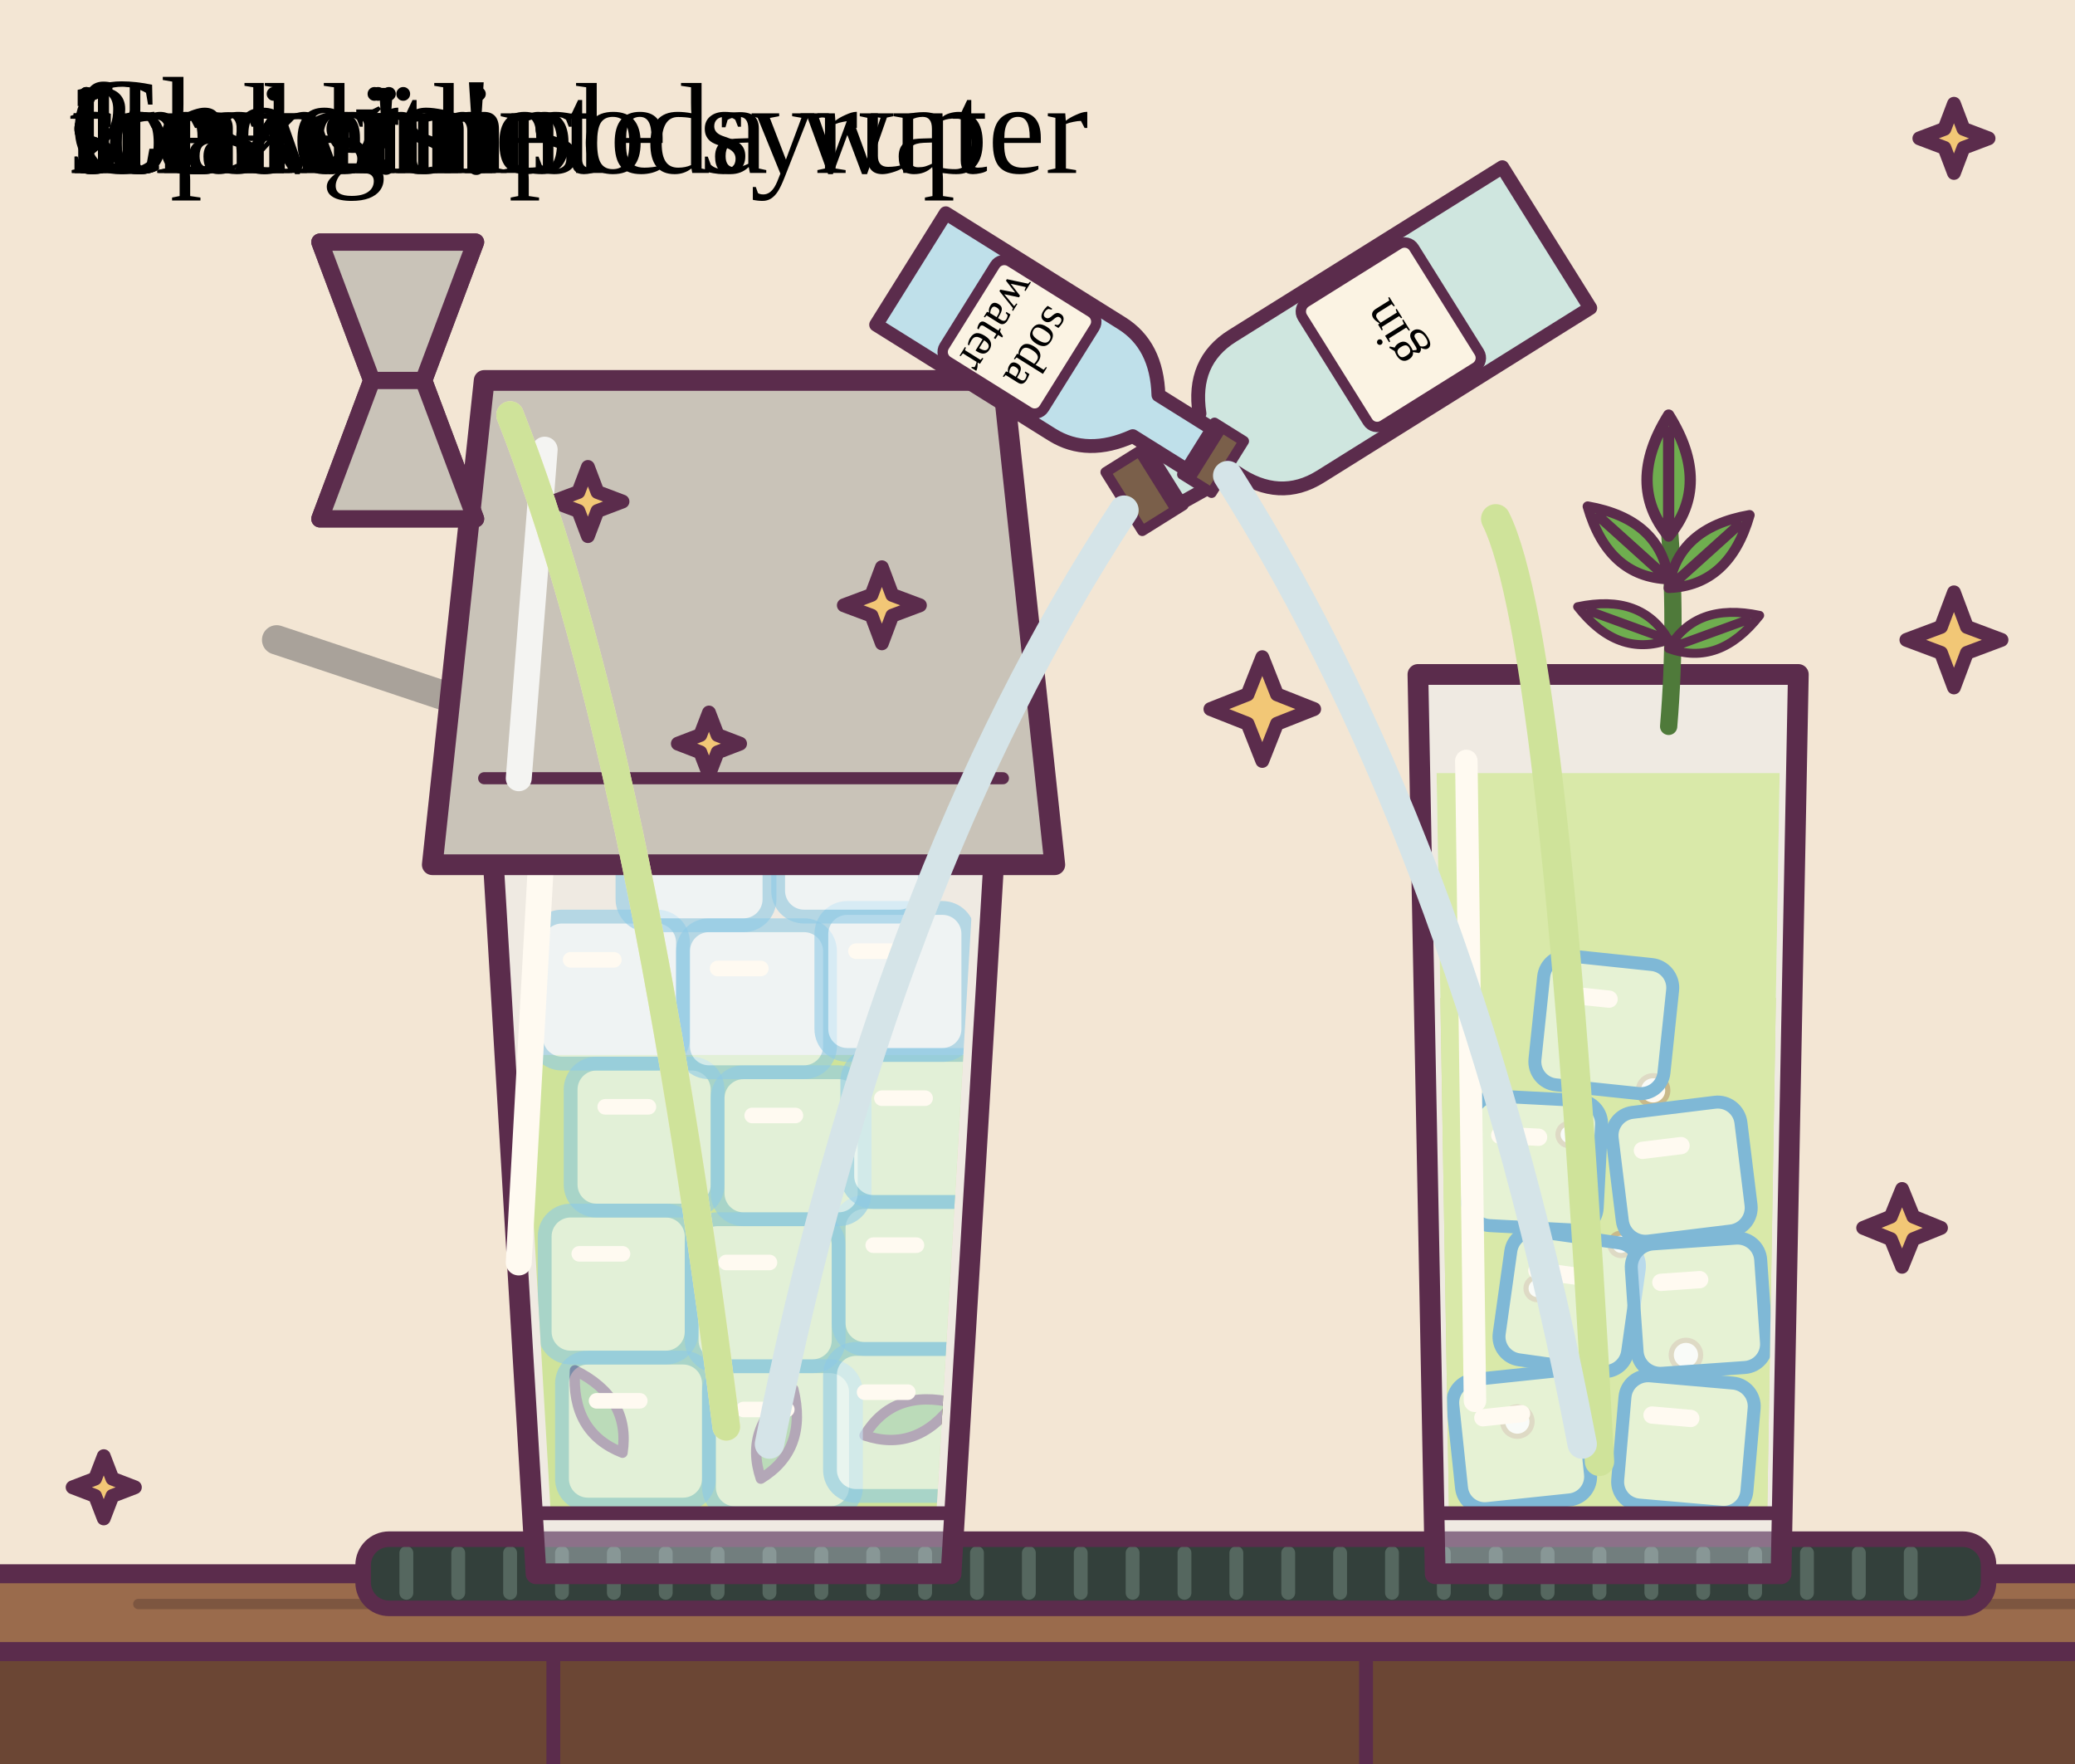
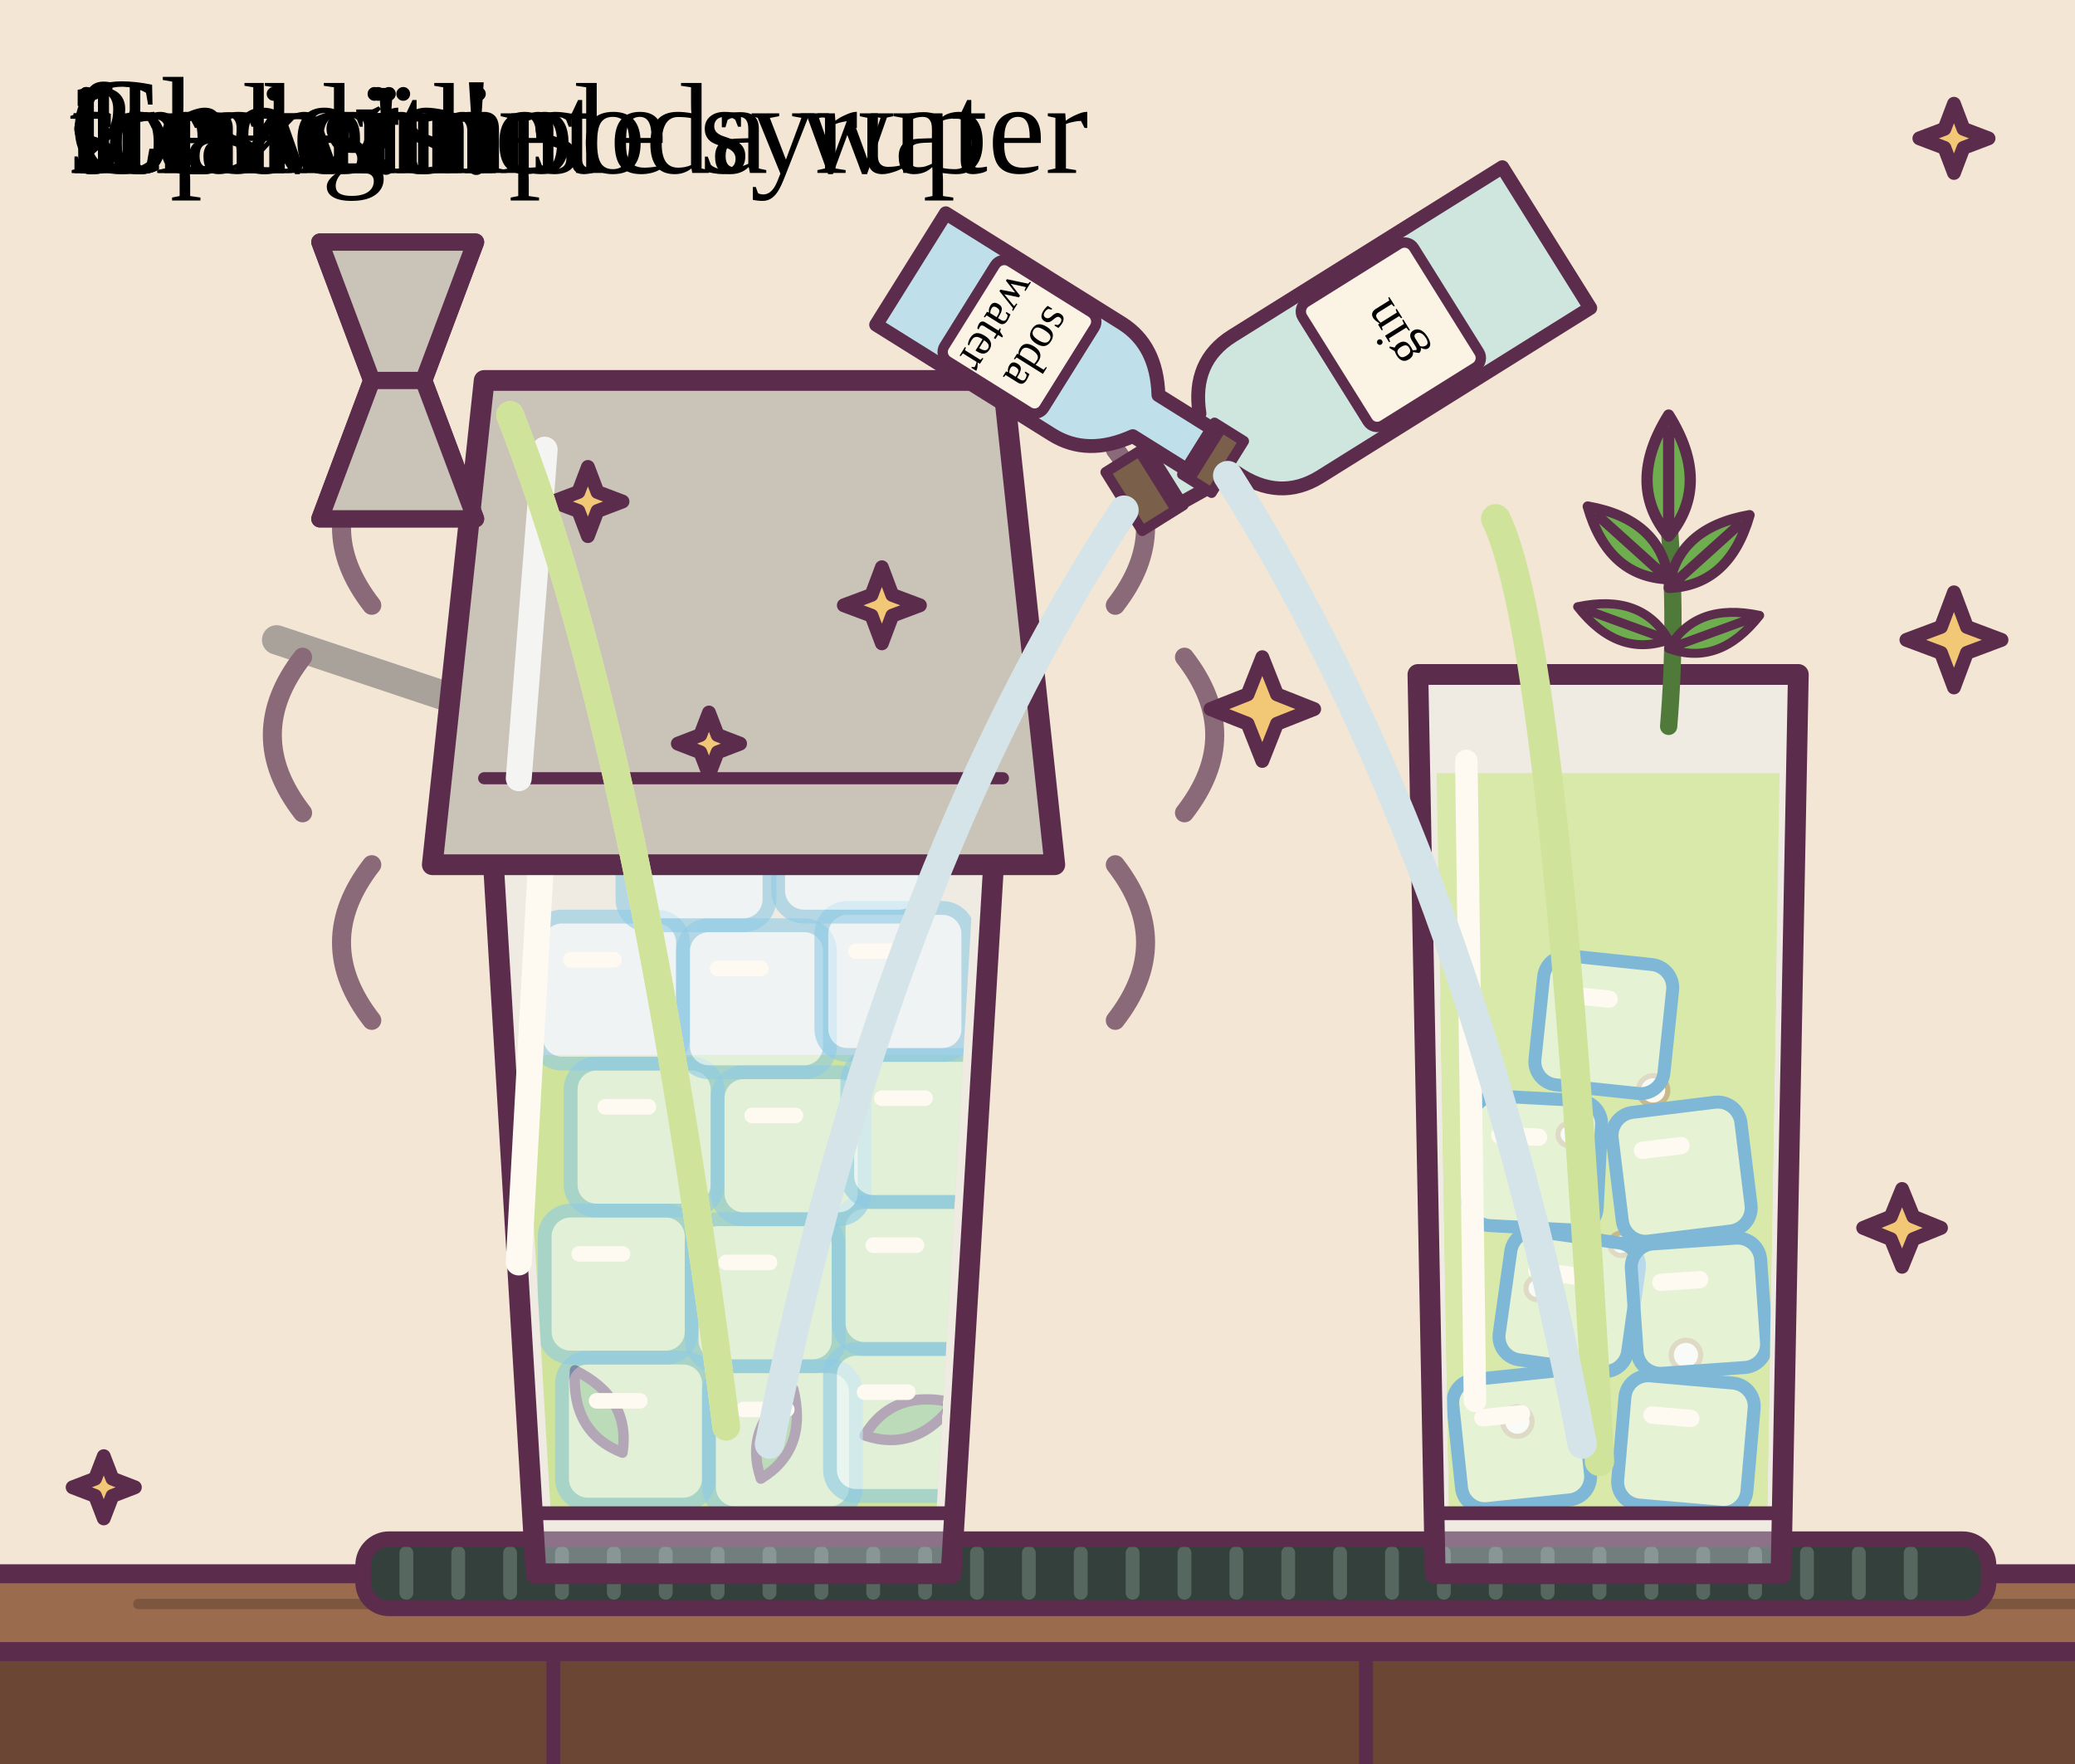
<svg viewBox="0 0 240 204" role="img" aria-label="How to make a Southside Fizz, step by step: Combine ingredients. Add the gin, simple syrup, lime juice and mint leaves to your shaker. Shake. Add ice and shake hard. It wakes up the mint. Strain over ice. Strain into a highball glass full of fresh ice. Top with soda water. Garnish. A sprig of mint. Cheers!">
  <g transform="translate(-104 -14)">
    <g filter="url(#wash)">
      <rect x="0" y="0" width="400" height="236" fill="#f3e6d4" />
    </g>
    <rect x="0" y="196" width="400" height="40" fill="#6e4b39" />
    <g filter="url(#wash)">
      <rect x="0" y="196" width="400" height="9" fill="#9a6b4c" />
      <rect x="0" y="205" width="400" height="31" fill="#6b4634" />
    </g>
    <g filter="url(#crayon)" fill="none" stroke="#5b2c4c" stroke-width="2.2" stroke-linecap="round" stroke-linejoin="round">
      <path d="M0 196 H400 M0 205 H400" />
      <path d="M64 205 V236" stroke-width="1.6" />
      <path d="M168 205 V236" stroke-width="1.6" />
      <path d="M262 205 V236" stroke-width="1.6" />
      <path d="M352 205 V236" stroke-width="1.6" />
      <path d="M22 199.5 h38" stroke="#7d5640" stroke-width="1.2" />
      <path d="M120 199.5 h54" stroke="#7d5640" stroke-width="1.2" />
      <path d="M230 199.5 h30" stroke="#7d5640" stroke-width="1.2" />
      <path d="M300 199.5 h46" stroke="#7d5640" stroke-width="1.2" />
    </g>
    <rect x="146" y="192" width="188" height="8" rx="3" fill="#33403b" />
    <path d="M151 193.6 v4.6" stroke="#55675f" stroke-width="1.6" stroke-linecap="round" />
    <path d="M157 193.6 v4.6" stroke="#55675f" stroke-width="1.6" stroke-linecap="round" />
    <path d="M163 193.6 v4.6" stroke="#55675f" stroke-width="1.6" stroke-linecap="round" />
    <path d="M169 193.6 v4.6" stroke="#55675f" stroke-width="1.6" stroke-linecap="round" />
    <path d="M175 193.6 v4.6" stroke="#55675f" stroke-width="1.6" stroke-linecap="round" />
    <path d="M181 193.6 v4.6" stroke="#55675f" stroke-width="1.6" stroke-linecap="round" />
    <path d="M187 193.6 v4.6" stroke="#55675f" stroke-width="1.6" stroke-linecap="round" />
    <path d="M193 193.6 v4.6" stroke="#55675f" stroke-width="1.6" stroke-linecap="round" />
    <path d="M199 193.6 v4.6" stroke="#55675f" stroke-width="1.6" stroke-linecap="round" />
    <path d="M205 193.6 v4.6" stroke="#55675f" stroke-width="1.6" stroke-linecap="round" />
    <path d="M211 193.6 v4.6" stroke="#55675f" stroke-width="1.6" stroke-linecap="round" />
    <path d="M217 193.6 v4.6" stroke="#55675f" stroke-width="1.6" stroke-linecap="round" />
    <path d="M223 193.6 v4.6" stroke="#55675f" stroke-width="1.6" stroke-linecap="round" />
    <path d="M229 193.6 v4.6" stroke="#55675f" stroke-width="1.6" stroke-linecap="round" />
    <path d="M235 193.6 v4.6" stroke="#55675f" stroke-width="1.6" stroke-linecap="round" />
    <path d="M241 193.6 v4.6" stroke="#55675f" stroke-width="1.6" stroke-linecap="round" />
    <path d="M247 193.6 v4.6" stroke="#55675f" stroke-width="1.6" stroke-linecap="round" />
    <path d="M253 193.6 v4.6" stroke="#55675f" stroke-width="1.6" stroke-linecap="round" />
    <path d="M259 193.6 v4.6" stroke="#55675f" stroke-width="1.6" stroke-linecap="round" />
    <path d="M265 193.6 v4.6" stroke="#55675f" stroke-width="1.6" stroke-linecap="round" />
    <path d="M271 193.6 v4.6" stroke="#55675f" stroke-width="1.6" stroke-linecap="round" />
    <path d="M277 193.6 v4.6" stroke="#55675f" stroke-width="1.6" stroke-linecap="round" />
    <path d="M283 193.6 v4.6" stroke="#55675f" stroke-width="1.6" stroke-linecap="round" />
    <path d="M289 193.6 v4.6" stroke="#55675f" stroke-width="1.6" stroke-linecap="round" />
    <path d="M295 193.6 v4.6" stroke="#55675f" stroke-width="1.6" stroke-linecap="round" />
    <path d="M301 193.6 v4.6" stroke="#55675f" stroke-width="1.6" stroke-linecap="round" />
    <path d="M307 193.6 v4.6" stroke="#55675f" stroke-width="1.6" stroke-linecap="round" />
    <path d="M313 193.6 v4.6" stroke="#55675f" stroke-width="1.6" stroke-linecap="round" />
    <path d="M319 193.6 v4.6" stroke="#55675f" stroke-width="1.6" stroke-linecap="round" />
    <path d="M325 193.6 v4.6" stroke="#55675f" stroke-width="1.6" stroke-linecap="round" />
    <g filter="url(#crayon)" fill="none" stroke="#5b2c4c" stroke-width="2.6" stroke-linecap="round" stroke-linejoin="round">
      <rect x="146" y="192" width="188" height="8" rx="3" stroke-width="1.8" />
    </g>
    <g class="twinkle d2" style="transform-origin:330px 30px">
      <path d="M330 26 L331.1 28.9 L334 30 L331.1 31.1 L330 34 L328.9 31.1 L326 30 L328.9 28.9Z" fill="#f2c776" stroke="#5b2c4c" stroke-width="1.6" stroke-linejoin="round" />
    </g>
    <g class="twinkle d3" style="transform-origin:116px 186px">
      <path d="M116 182.4 L117 185 L119.6 186 L117 187 L116 189.6 L115 187 L112.4 186 L115 185Z" fill="#f2c776" stroke="#5b2c4c" stroke-width="1.6" stroke-linejoin="round" />
    </g>
-     <g class="mix39">
-       <g class="tip38" style="transform-origin:220px 96px">
-         <g class="shk37" style="transform-origin:190px 116px">
+     <g class="mix40">
+       <g class="tip39" style="transform-origin:220px 96px">
+         <g class="shk38" style="transform-origin:190px 116px">
          <g filter="url(#wash)">
            <path d="M160 96 L220 96 L214 196 L166 196Z" fill="#e7f1fb" opacity=".35" />
          </g>
          <clipPath id="southside-fizz-mx">
            <path d="M162.4 99 L217.6 99 L212.3 189 L167.7 189Z" />
          </clipPath>
          <g clip-path="url(#southside-fizz-mx)">
            <g filter="url(#wash)">
              <g class="ml13" style="transform-origin:190px 190px">
                <rect x="158" y="169.5" width="64" height="20.5" fill="#d5e4e8" />
              </g>
              <g class="ml14" style="transform-origin:190px 170px">
                <rect x="158" y="159.5" width="64" height="10.5" fill="#f3e9c4" />
              </g>
              <g class="ml15" style="transform-origin:190px 160px">
                <rect x="158" y="149.5" width="64" height="10.5" fill="#cfe39a" />
              </g>
              <g class="mixed16" style="transform-origin:190px 190px">
                <rect x="158" y="136" width="64" height="54" fill="#cfe39a" />
              </g>
            </g>
            <g class="leaf17">
              <g transform="translate(176 182) rotate(-30)">
                <g filter="url(#wash)">
                  <path d="M0 0 Q4 -5 0 -11 Q-4 -5 0 0Z" fill="#6fae4f" />
                </g>
                <g filter="url(#crayon)" fill="none" stroke="#5b2c4c" stroke-width="2.6" stroke-linecap="round" stroke-linejoin="round">
                  <path d="M0 0 Q4 -5 0 -11 Q-4 -5 0 0Z" stroke-width="1.2" />
                </g>
              </g>
            </g>
            <g class="leaf18">
              <g transform="translate(192 185) rotate(20)">
                <g filter="url(#wash)">
                  <path d="M0 0 Q4 -5 0 -11 Q-4 -5 0 0Z" fill="#6fae4f" />
                </g>
                <g filter="url(#crayon)" fill="none" stroke="#5b2c4c" stroke-width="2.6" stroke-linecap="round" stroke-linejoin="round">
                  <path d="M0 0 Q4 -5 0 -11 Q-4 -5 0 0Z" stroke-width="1.2" />
                </g>
              </g>
            </g>
            <g class="leaf19">
              <g transform="translate(204 180) rotate(70)">
                <g filter="url(#wash)">
                  <path d="M0 0 Q4 -5 0 -11 Q-4 -5 0 0Z" fill="#6fae4f" />
                </g>
                <g filter="url(#crayon)" fill="none" stroke="#5b2c4c" stroke-width="2.6" stroke-linecap="round" stroke-linejoin="round">
                  <path d="M0 0 Q4 -5 0 -11 Q-4 -5 0 0Z" stroke-width="1.2" />
                </g>
              </g>
            </g>
            <g class="mice20" style="transform-origin:177.5px 179.5px">
              <rect x="169" y="171" width="17" height="17" rx="3" fill="#eef8ff" opacity=".6" stroke="#8ecae6" stroke-width="1.6" />
              <path d="M173 176 h5" stroke="#fffaf1" stroke-width="1.8" stroke-linecap="round" />
            </g>
            <g class="mice21" style="transform-origin:194.5px 180.5px">
              <rect x="186" y="172" width="17" height="17" rx="3" fill="#eef8ff" opacity=".6" stroke="#8ecae6" stroke-width="1.6" />
              <path d="M190 177 h5" stroke="#fffaf1" stroke-width="1.8" stroke-linecap="round" />
            </g>
            <g class="mice22" style="transform-origin:208.5px 178.5px">
              <rect x="200" y="170" width="17" height="17" rx="3" fill="#eef8ff" opacity=".6" stroke="#8ecae6" stroke-width="1.6" />
              <path d="M204 175 h5" stroke="#fffaf1" stroke-width="1.8" stroke-linecap="round" />
            </g>
            <g class="mice23" style="transform-origin:175.5px 162.5px">
              <rect x="167" y="154" width="17" height="17" rx="3" fill="#eef8ff" opacity=".6" stroke="#8ecae6" stroke-width="1.6" />
              <path d="M171 159 h5" stroke="#fffaf1" stroke-width="1.8" stroke-linecap="round" />
            </g>
            <g class="mice24" style="transform-origin:192.5px 163.5px">
              <rect x="184" y="155" width="17" height="17" rx="3" fill="#eef8ff" opacity=".6" stroke="#8ecae6" stroke-width="1.6" />
              <path d="M188 160 h5" stroke="#fffaf1" stroke-width="1.8" stroke-linecap="round" />
            </g>
            <g class="mice25" style="transform-origin:209.5px 161.5px">
              <rect x="201" y="153" width="17" height="17" rx="3" fill="#eef8ff" opacity=".6" stroke="#8ecae6" stroke-width="1.6" />
              <path d="M205 158 h5" stroke="#fffaf1" stroke-width="1.8" stroke-linecap="round" />
            </g>
            <g class="mice26" style="transform-origin:178.5px 145.5px">
              <rect x="170" y="137" width="17" height="17" rx="3" fill="#eef8ff" opacity=".6" stroke="#8ecae6" stroke-width="1.6" />
              <path d="M174 142 h5" stroke="#fffaf1" stroke-width="1.8" stroke-linecap="round" />
            </g>
            <g class="mice27" style="transform-origin:195.5px 146.5px">
              <rect x="187" y="138" width="17" height="17" rx="3" fill="#eef8ff" opacity=".6" stroke="#8ecae6" stroke-width="1.6" />
              <path d="M191 143 h5" stroke="#fffaf1" stroke-width="1.8" stroke-linecap="round" />
            </g>
            <g class="mice28" style="transform-origin:210.5px 144.5px">
              <rect x="202" y="136" width="17" height="17" rx="3" fill="#eef8ff" opacity=".6" stroke="#8ecae6" stroke-width="1.6" />
              <path d="M206 141 h5" stroke="#fffaf1" stroke-width="1.8" stroke-linecap="round" />
            </g>
            <g class="mice29" style="transform-origin:174.5px 128.5px">
              <rect x="166" y="120" width="17" height="17" rx="3" fill="#eef8ff" opacity=".6" stroke="#8ecae6" stroke-width="1.6" />
              <path d="M170 125 h5" stroke="#fffaf1" stroke-width="1.8" stroke-linecap="round" />
            </g>
            <g class="mice30" style="transform-origin:191.5px 129.5px">
              <rect x="183" y="121" width="17" height="17" rx="3" fill="#eef8ff" opacity=".6" stroke="#8ecae6" stroke-width="1.6" />
              <path d="M187 126 h5" stroke="#fffaf1" stroke-width="1.8" stroke-linecap="round" />
            </g>
            <g class="mice31" style="transform-origin:207.5px 127.5px">
              <rect x="199" y="119" width="17" height="17" rx="3" fill="#eef8ff" opacity=".6" stroke="#8ecae6" stroke-width="1.6" />
              <path d="M203 124 h5" stroke="#fffaf1" stroke-width="1.8" stroke-linecap="round" />
            </g>
            <g class="mice32" style="transform-origin:184.5px 112.5px">
              <rect x="176" y="104" width="17" height="17" rx="3" fill="#eef8ff" opacity=".6" stroke="#8ecae6" stroke-width="1.6" />
              <path d="M180 109 h5" stroke="#fffaf1" stroke-width="1.8" stroke-linecap="round" />
            </g>
            <g class="mice33" style="transform-origin:202.5px 111.5px">
              <rect x="194" y="103" width="17" height="17" rx="3" fill="#eef8ff" opacity=".6" stroke="#8ecae6" stroke-width="1.6" />
              <path d="M198 108 h5" stroke="#fffaf1" stroke-width="1.8" stroke-linecap="round" />
            </g>
          </g>
          <g filter="url(#crayon)" fill="none" stroke="#5b2c4c" stroke-width="2.6" stroke-linecap="round" stroke-linejoin="round">
            <path d="M160 96 L220 96 L214 196 L166 196Z" stroke-width="2.4" />
            <path d="M166 189 H214" stroke-width="1.6" />
            <path d="M167 106 L164 160" stroke="#fffaf1" stroke-width="3" />
          </g>
          <g class="strainer34">
            <g filter="url(#crayon)" fill="none" stroke="#5b2c4c" stroke-width="2.6" stroke-linecap="round" stroke-linejoin="round">
              <path d="M160 96 H220" stroke="#a9a29a" stroke-width="3.4" />
              <path d="M162 100 q3 3.4 6 0 q3 3.4 6 0 q3 3.4 6 0 q3 3.4 6 0 q3 3.4 6 0 q3 3.4 6 0 q3 3.4 6 0 q3 3.4 6 0 q3 3.4 6 0 q3 3.4 6 0" stroke="#8a8f96" stroke-width="1.5" />
              <path d="M160 96 L136 88" stroke="#a9a29a" stroke-width="3.4" />
            </g>
          </g>
-           <g class="tin36">
+           <g class="tin37">
            <g filter="url(#wash)">
              <path d="M154 114 L226 114 L220 58 L160 58Z" fill="#c9c3b8" />
            </g>
            <g filter="url(#crayon)" fill="none" stroke="#5b2c4c" stroke-width="2.6" stroke-linecap="round" stroke-linejoin="round">
              <path d="M154 114 L226 114 L220 58 L160 58Z" stroke-width="2.4" />
              <path d="M160 104 H220" stroke-width="1.4" />
              <path d="M167 66 L164 104" stroke="#f4f4f2" stroke-width="3" />
            </g>
-             <g class="frost35">
+             <g class="frost36">
              <g class="twinkle" style="transform-origin:172px 72px">
                <path d="M172 68 L173.1 70.9 L176 72 L173.1 73.1 L172 76 L170.9 73.1 L168 72 L170.9 70.9Z" fill="#f2c776" stroke="#5b2c4c" stroke-width="1.6" stroke-linejoin="round" />
              </g>
              <g class="twinkle d2" style="transform-origin:206px 84px">
                <path d="M206 79.6 L207.2 82.8 L210.4 84 L207.2 85.2 L206 88.4 L204.8 85.2 L201.6 84 L204.8 82.8Z" fill="#f2c776" stroke="#5b2c4c" stroke-width="1.6" stroke-linejoin="round" />
              </g>
              <g class="twinkle d3" style="transform-origin:186px 100px">
                <path d="M186 96.4 L187 99 L189.6 100 L187 101 L186 103.6 L185 101 L182.4 100 L185 99Z" fill="#f2c776" stroke="#5b2c4c" stroke-width="1.6" stroke-linejoin="round" />
              </g>
            </g>
+           </g>
+         </g>
+         <g class="whoosh35">
+           <g filter="url(#crayon)" fill="none" stroke="#5b2c4c" stroke-width="2.6" stroke-linecap="round" stroke-linejoin="round">
+             <path d="M147 66 q-7 9 0 18 M139 90 q-7 9 0 18 M147 114 q-7 9 0 18 M233 66 q7 9 0 18 M241 90 q7 9 0 18 M233 114 q7 9 0 18" stroke="#8a6a78" stroke-width="2.2" />
          </g>
        </g>
      </g>
    </g>
    <g transform="translate(290 196) scale(1)">
      <g filter="url(#wash)">
        <path d="M-22 -104 L22 -104 L20 0 L-20 0Z" fill="#e7f1fb" opacity=".35" />
      </g>
      <g class="gc11">
        <clipPath id="southside-fizz-gl">
          <path d="M-20 -102 L20 -102 L18.4 -7 L-18.4 -7Z" />
        </clipPath>
        <g clip-path="url(#southside-fizz-gl)">
          <g filter="url(#wash)">
            <g class="band1" style="transform-origin:0px -5.5px">
              <rect x="-40" y="-67.2" width="80" height="61.7" fill="#cfe39a" />
            </g>
            <g class="band2" style="transform-origin:0px -66.6px">
              <rect x="-40" y="-92.6" width="80" height="26" fill="#eaf6fb" />
            </g>
          </g>
          <g class="mixd3">
            <g filter="url(#wash)">
              <rect x="-40" y="-92.6" width="80" height="87" fill="#d9e9a9" />
            </g>
            <circle class="bub u0" cx="-10.5" cy="-17.6" r="1.7" fill="#fffaf1" stroke="#c9b98a" stroke-width=".6" />
            <circle class="bub u1" cx="1.5" cy="-38.1" r="1.3" fill="#fffaf1" stroke="#c9b98a" stroke-width=".6" />
            <circle class="bub u2" cx="9" cy="-25.3" r="1.7" fill="#fffaf1" stroke="#c9b98a" stroke-width=".6" />
            <circle class="bub u0" cx="-4.5" cy="-50.8" r="1.3" fill="#fffaf1" stroke="#c9b98a" stroke-width=".6" />
            <circle class="bub u1" cx="5.2" cy="-55.9" r="1.7" fill="#fffaf1" stroke="#c9b98a" stroke-width=".6" />
            <circle class="bub u2" cx="-8.2" cy="-33" r="1.3" fill="#fffaf1" stroke="#c9b98a" stroke-width=".6" />
          </g>
          <g filter="url(#wash)" />
          <g class="gice4">
            <g>
              <g transform="rotate(-6 -10 -15.5)">
                <g filter="url(#wash)">
                  <rect x="-17.5" y="-23" width="15" height="15" rx="2.7" fill="#f4fbff" opacity=".5" />
                </g>
                <g filter="url(#crayon)" fill="none" stroke="#5b2c4c" stroke-width="2.6" stroke-linecap="round" stroke-linejoin="round">
                  <rect x="-17.5" y="-23" width="15" height="15" rx="2.7" stroke="#7fb8d6" stroke-width="1.5" />
                  <path d="M-14.2 -18.5 h4.5" stroke="#fffaf1" stroke-width="2" />
                </g>
              </g>
            </g>
          </g>
          <g class="gice5">
            <g>
              <g transform="rotate(5 9 -15)">
                <g filter="url(#wash)">
                  <rect x="1.5" y="-22.5" width="15" height="15" rx="2.7" fill="#f4fbff" opacity=".5" />
                </g>
                <g filter="url(#crayon)" fill="none" stroke="#5b2c4c" stroke-width="2.6" stroke-linecap="round" stroke-linejoin="round">
                  <rect x="1.5" y="-22.5" width="15" height="15" rx="2.7" stroke="#7fb8d6" stroke-width="1.5" />
                  <path d="M4.8 -18 h4.5" stroke="#fffaf1" stroke-width="2" />
                </g>
              </g>
            </g>
          </g>
          <g class="gice6">
            <g>
              <g transform="rotate(8 -4.5 -31.5)">
                <g filter="url(#wash)">
                  <rect x="-12" y="-39" width="15" height="15" rx="2.7" fill="#f4fbff" opacity=".5" />
                </g>
                <g filter="url(#crayon)" fill="none" stroke="#5b2c4c" stroke-width="2.6" stroke-linecap="round" stroke-linejoin="round">
                  <rect x="-12" y="-39" width="15" height="15" rx="2.7" stroke="#7fb8d6" stroke-width="1.5" />
                  <path d="M-8.7 -34.5 h4.5" stroke="#fffaf1" stroke-width="2" />
                </g>
              </g>
            </g>
          </g>
          <g class="gice7">
            <g>
              <g transform="rotate(-4 10.5 -31)">
                <g filter="url(#wash)">
                  <rect x="3" y="-38.5" width="15" height="15" rx="2.7" fill="#f4fbff" opacity=".5" />
                </g>
                <g filter="url(#crayon)" fill="none" stroke="#5b2c4c" stroke-width="2.6" stroke-linecap="round" stroke-linejoin="round">
                  <rect x="3" y="-38.5" width="15" height="15" rx="2.7" stroke="#7fb8d6" stroke-width="1.5" />
                  <path d="M6.3 -34 h4.5" stroke="#fffaf1" stroke-width="2" />
                </g>
              </g>
            </g>
          </g>
          <g class="gice8">
            <g>
              <g transform="rotate(3 -8.5 -47.5)">
                <g filter="url(#wash)">
                  <rect x="-16" y="-55" width="15" height="15" rx="2.7" fill="#f4fbff" opacity=".5" />
                </g>
                <g filter="url(#crayon)" fill="none" stroke="#5b2c4c" stroke-width="2.6" stroke-linecap="round" stroke-linejoin="round">
                  <rect x="-16" y="-55" width="15" height="15" rx="2.7" stroke="#7fb8d6" stroke-width="1.5" />
                  <path d="M-12.7 -50.5 h4.5" stroke="#fffaf1" stroke-width="2" />
                </g>
              </g>
            </g>
          </g>
          <g class="gice9">
            <g>
              <g transform="rotate(-7 8.5 -46.5)">
                <g filter="url(#wash)">
                  <rect x="1" y="-54" width="15" height="15" rx="2.7" fill="#f4fbff" opacity=".5" />
                </g>
                <g filter="url(#crayon)" fill="none" stroke="#5b2c4c" stroke-width="2.6" stroke-linecap="round" stroke-linejoin="round">
                  <rect x="1" y="-54" width="15" height="15" rx="2.7" stroke="#7fb8d6" stroke-width="1.5" />
                  <path d="M4.3 -49.5 h4.5" stroke="#fffaf1" stroke-width="2" />
                </g>
              </g>
            </g>
          </g>
          <g class="gice10">
            <g>
              <g transform="rotate(6 -0.5 -63.5)">
                <g filter="url(#wash)">
                  <rect x="-8" y="-71" width="15" height="15" rx="2.7" fill="#f4fbff" opacity=".5" />
                </g>
                <g filter="url(#crayon)" fill="none" stroke="#5b2c4c" stroke-width="2.6" stroke-linecap="round" stroke-linejoin="round">
                  <rect x="-8" y="-71" width="15" height="15" rx="2.7" stroke="#7fb8d6" stroke-width="1.5" />
                  <path d="M-4.7 -66.5 h4.5" stroke="#fffaf1" stroke-width="2" />
                </g>
              </g>
            </g>
          </g>
        </g>
      </g>
      <g filter="url(#crayon)" fill="none" stroke="#5b2c4c" stroke-width="2.6" stroke-linecap="round" stroke-linejoin="round">
        <path d="M-22 -104 L22 -104 L20 0 L-20 0Z" stroke-width="2.4" />
        <path d="M-19.6 -7 H19.6" stroke-width="1.6" />
        <path d="M-16.4 -94 L-15.4 -20" stroke="#fffaf1" stroke-width="2.6" />
      </g>
      <g class="garn12">
        <g transform="translate(7 -106)">
          <g filter="url(#crayon)" fill="none" stroke="#5b2c4c" stroke-width="2.6" stroke-linecap="round" stroke-linejoin="round">
            <path d="M0 8 Q1 -4 0 -16" stroke="#4f7a3a" stroke-width="2" />
          </g>
          <g transform="translate(0 -14) rotate(0) scale(1)">
            <g filter="url(#wash)">
              <path d="M0 0 Q5 -6 0 -14 Q-5 -6 0 0Z" fill="#6fae4f" />
            </g>
            <g filter="url(#crayon)" fill="none" stroke="#5b2c4c" stroke-width="2.6" stroke-linecap="round" stroke-linejoin="round">
              <path d="M0 0 Q5 -6 0 -14 Q-5 -6 0 0Z M0 -1 V-12" stroke-width="1.3" />
            </g>
          </g>
          <g transform="translate(0 -9) rotate(-48) scale(0.9)">
            <g filter="url(#wash)">
              <path d="M0 0 Q5 -6 0 -14 Q-5 -6 0 0Z" fill="#6fae4f" />
            </g>
            <g filter="url(#crayon)" fill="none" stroke="#5b2c4c" stroke-width="2.6" stroke-linecap="round" stroke-linejoin="round">
              <path d="M0 0 Q5 -6 0 -14 Q-5 -6 0 0Z M0 -1 V-12" stroke-width="1.3" />
            </g>
          </g>
          <g transform="translate(0 -8) rotate(48) scale(0.9)">
            <g filter="url(#wash)">
              <path d="M0 0 Q5 -6 0 -14 Q-5 -6 0 0Z" fill="#6fae4f" />
            </g>
            <g filter="url(#crayon)" fill="none" stroke="#5b2c4c" stroke-width="2.6" stroke-linecap="round" stroke-linejoin="round">
              <path d="M0 0 Q5 -6 0 -14 Q-5 -6 0 0Z M0 -1 V-12" stroke-width="1.3" />
            </g>
          </g>
          <g transform="translate(0 -2) rotate(-70) scale(0.8)">
            <g filter="url(#wash)">
              <path d="M0 0 Q5 -6 0 -14 Q-5 -6 0 0Z" fill="#6fae4f" />
            </g>
            <g filter="url(#crayon)" fill="none" stroke="#5b2c4c" stroke-width="2.6" stroke-linecap="round" stroke-linejoin="round">
              <path d="M0 0 Q5 -6 0 -14 Q-5 -6 0 0Z M0 -1 V-12" stroke-width="1.3" />
            </g>
          </g>
          <g transform="translate(0 -1) rotate(70) scale(0.8)">
            <g filter="url(#wash)">
              <path d="M0 0 Q5 -6 0 -14 Q-5 -6 0 0Z" fill="#6fae4f" />
            </g>
            <g filter="url(#crayon)" fill="none" stroke="#5b2c4c" stroke-width="2.6" stroke-linecap="round" stroke-linejoin="round">
              <path d="M0 0 Q5 -6 0 -14 Q-5 -6 0 0Z M0 -1 V-12" stroke-width="1.3" />
            </g>
          </g>
        </g>
      </g>
    </g>
-     <g class="btl40" style="transform-origin:234px 72px">
+     <g class="btl41" style="transform-origin:234px 72px">
      <g transform="translate(234 72) rotate(-122)">
        <g transform="translate(0 57.6) scale(0.8)">
          <g filter="url(#wash)">
            <path d="M-12 0 L-12 -46 Q-12 -53 -5 -56 L-4.5 -66 L4.5 -66 L5 -56 Q12 -53 12 -46 L12 0Z" fill="#cfe6df" />
            <rect x="-10.5" y="-36" width="21" height="19" rx="1.6" fill="#fbf3e3" />
            <path d="M-5 -72 h10 v7 h-10Z" fill="#7a5f4a" />
          </g>
          <g filter="url(#crayon)" fill="none" stroke="#5b2c4c" stroke-width="2.6" stroke-linecap="round" stroke-linejoin="round">
            <path d="M-12 0 L-12 -46 Q-12 -53 -5 -56 L-4.5 -66 L4.5 -66 L5 -56 Q12 -53 12 -46 L12 0Z" stroke-width="2" />
            <rect x="-10.5" y="-36" width="21" height="19" rx="1.6" stroke-width="1.5" />
            <path d="M-5 -72 h10 v7 h-10Z" stroke-width="1.5" />
          </g>
          <text class="letter" x="0" y="-23.8" font-size="7.6" text-anchor="middle">gin</text>
        </g>
      </g>
    </g>
-     <g filter="url(#crayon)" fill="none" stroke="#5b2c4c" stroke-width="2.6" stroke-linecap="round" stroke-linejoin="round" class="pour41">
+     <g filter="url(#crayon)" fill="none" stroke="#5b2c4c" stroke-width="2.6" stroke-linecap="round" stroke-linejoin="round" class="pour42">
      <path d="M234 73 Q206 115.6 193 181" stroke="#d5e4e8" stroke-width="3.4" />
    </g>
-     <g class="jig43" style="transform-origin:150px 58px">
+     <g class="jig44" style="transform-origin:150px 58px">
      <g transform="translate(150 58)">
        <g filter="url(#wash)">
          <path d="M-9 -16 L9 -16 L3 0 L9 16 L-9 16 L-3 0Z" fill="#c9c3b8" />
        </g>
        <g filter="url(#crayon)" fill="none" stroke="#5b2c4c" stroke-width="2.6" stroke-linecap="round" stroke-linejoin="round">
          <path d="M-9 -16 L9 -16 L3 0 L9 16 L-9 16 L-3 0Z M-3 0 H3" stroke-width="2" />
        </g>
      </g>
    </g>
-     <g filter="url(#crayon)" fill="none" stroke="#5b2c4c" stroke-width="2.6" stroke-linecap="round" stroke-linejoin="round" class="pour44">
+     <g filter="url(#crayon)" fill="none" stroke="#5b2c4c" stroke-width="2.6" stroke-linecap="round" stroke-linejoin="round" class="pour45">
      <path d="M163 62 Q178 100 188 179" stroke="#f3e9c4" stroke-width="3.2" />
    </g>
-     <g class="jig46" style="transform-origin:150px 58px">
+     <g class="jig47" style="transform-origin:150px 58px">
      <g transform="translate(150 58)">
        <g filter="url(#wash)">
          <path d="M-9 -16 L9 -16 L3 0 L9 16 L-9 16 L-3 0Z" fill="#c9c3b8" />
        </g>
        <g filter="url(#crayon)" fill="none" stroke="#5b2c4c" stroke-width="2.6" stroke-linecap="round" stroke-linejoin="round">
          <path d="M-9 -16 L9 -16 L3 0 L9 16 L-9 16 L-3 0Z M-3 0 H3" stroke-width="2" />
        </g>
      </g>
    </g>
-     <g filter="url(#crayon)" fill="none" stroke="#5b2c4c" stroke-width="2.6" stroke-linecap="round" stroke-linejoin="round" class="pour47">
+     <g filter="url(#crayon)" fill="none" stroke="#5b2c4c" stroke-width="2.6" stroke-linecap="round" stroke-linejoin="round" class="pour48">
      <path d="M163 62 Q178 100 188 179" stroke="#cfe39a" stroke-width="3.2" />
    </g>
-     <g filter="url(#crayon)" fill="none" stroke="#5b2c4c" stroke-width="2.6" stroke-linecap="round" stroke-linejoin="round" class="pour53">
+     <g filter="url(#crayon)" fill="none" stroke="#5b2c4c" stroke-width="2.6" stroke-linecap="round" stroke-linejoin="round" class="pour54">
      <path d="M277 74 Q284 88 289 183" stroke="#cfe39a" stroke-width="3.4" />
    </g>
-     <g class="btl55" style="transform-origin:246px 68px">
+     <g class="btl56" style="transform-origin:246px 68px">
      <g transform="translate(246 68) rotate(122)">
        <g transform="translate(0 43.2) scale(0.8)">
          <g filter="url(#wash)">
            <path d="M-9.5 0 L-9.5 -30 Q-9.5 -36 -3.5 -40 L-3.5 -50 L3.5 -50 L3.5 -40 Q9.5 -36 9.5 -30 L9.5 0Z" fill="#bfe0ea" />
            <rect x="-8.5" y="-27" width="17" height="17" rx="1.6" fill="#fbf3e3" />
            <path d="M-4.4 -54 h8.8 v5 h-8.8Z" fill="#7a5f4a" />
          </g>
          <g filter="url(#crayon)" fill="none" stroke="#5b2c4c" stroke-width="2.6" stroke-linecap="round" stroke-linejoin="round">
            <path d="M-9.5 0 L-9.5 -30 Q-9.5 -36 -3.5 -40 L-3.5 -50 L3.5 -50 L3.5 -40 Q9.5 -36 9.5 -30 L9.5 0Z" stroke-width="2" />
            <rect x="-8.5" y="-27" width="17" height="17" rx="1.6" stroke-width="1.5" />
            <path d="M-4.4 -54 h8.8 v5 h-8.8Z" stroke-width="1.5" />
          </g>
          <text class="letter" x="0" y="-19.5" font-size="6.8" text-anchor="middle">soda</text>
          <text class="letter" x="0" y="-12.6" font-size="6.8" text-anchor="middle" textLength="14" lengthAdjust="spacingAndGlyphs">water</text>
        </g>
      </g>
    </g>
-     <g filter="url(#crayon)" fill="none" stroke="#5b2c4c" stroke-width="2.6" stroke-linecap="round" stroke-linejoin="round" class="pour56">
+     <g filter="url(#crayon)" fill="none" stroke="#5b2c4c" stroke-width="2.6" stroke-linecap="round" stroke-linejoin="round" class="pour57">
      <path d="M246 69 Q274 113.2 287 181" stroke="#d5e4e8" stroke-width="3.4" />
    </g>
-     <g class="cheer59">
+     <g class="cheer60">
      <g class="twinkle" style="transform-origin:250px 96px">
        <path d="M250 90 L251.7 94.3 L256 96 L251.7 97.7 L250 102 L248.3 97.7 L244 96 L248.3 94.3Z" fill="#f2c776" stroke="#5b2c4c" stroke-width="1.6" stroke-linejoin="round" />
      </g>
      <g class="twinkle d2" style="transform-origin:330px 88px">
        <path d="M330 82.5 L331.5 86.5 L335.5 88 L331.5 89.5 L330 93.5 L328.5 89.5 L324.5 88 L328.5 86.5Z" fill="#f2c776" stroke="#5b2c4c" stroke-width="1.6" stroke-linejoin="round" />
      </g>
      <g class="twinkle d3" style="transform-origin:324px 156px">
        <path d="M324 151.5 L325.3 154.7 L328.5 156 L325.3 157.3 L324 160.5 L322.7 157.3 L319.5 156 L322.7 154.7Z" fill="#f2c776" stroke="#5b2c4c" stroke-width="1.6" stroke-linejoin="round" />
      </g>
    </g>
-     <text class="letter cap42" x="112" y="34" font-size="15">2 oz gin</text>
-     <text class="letter cap45" x="112" y="34" font-size="15">1 oz simple syrup</text>
-     <text class="letter cap48" x="112" y="34" font-size="15">1 oz lime</text>
-     <text class="letter cap49" x="112" y="34" font-size="15">fresh mint</text>
-     <text class="letter cap50" x="112" y="34" font-size="15">ice</text>
-     <text class="letter cap51" x="112" y="34" font-size="15">shake!</text>
-     <text class="letter cap52" x="112" y="34" font-size="15">ice</text>
-     <text class="letter cap54" x="112" y="34" font-size="15">strain</text>
-     <text class="letter cap57" x="112" y="34" font-size="15">top with soda water</text>
-     <text class="letter cap58" x="112" y="34" font-size="16">Cheers!</text>
+     <text class="letter cap43" x="112" y="34" font-size="15">2 oz gin</text>
+     <text class="letter cap46" x="112" y="34" font-size="15">1 oz simple syrup</text>
+     <text class="letter cap49" x="112" y="34" font-size="15">1 oz lime</text>
+     <text class="letter cap50" x="112" y="34" font-size="15">fresh mint</text>
+     <text class="letter cap51" x="112" y="34" font-size="15">ice</text>
+     <text class="letter cap52" x="112" y="34" font-size="15">shake!</text>
+     <text class="letter cap53" x="112" y="34" font-size="15">ice</text>
+     <text class="letter cap55" x="112" y="34" font-size="15">strain</text>
+     <text class="letter cap58" x="112" y="34" font-size="15">top with soda water</text>
+     <text class="letter cap59" x="112" y="34" font-size="16">Cheers!</text>
  </g>
</svg>
